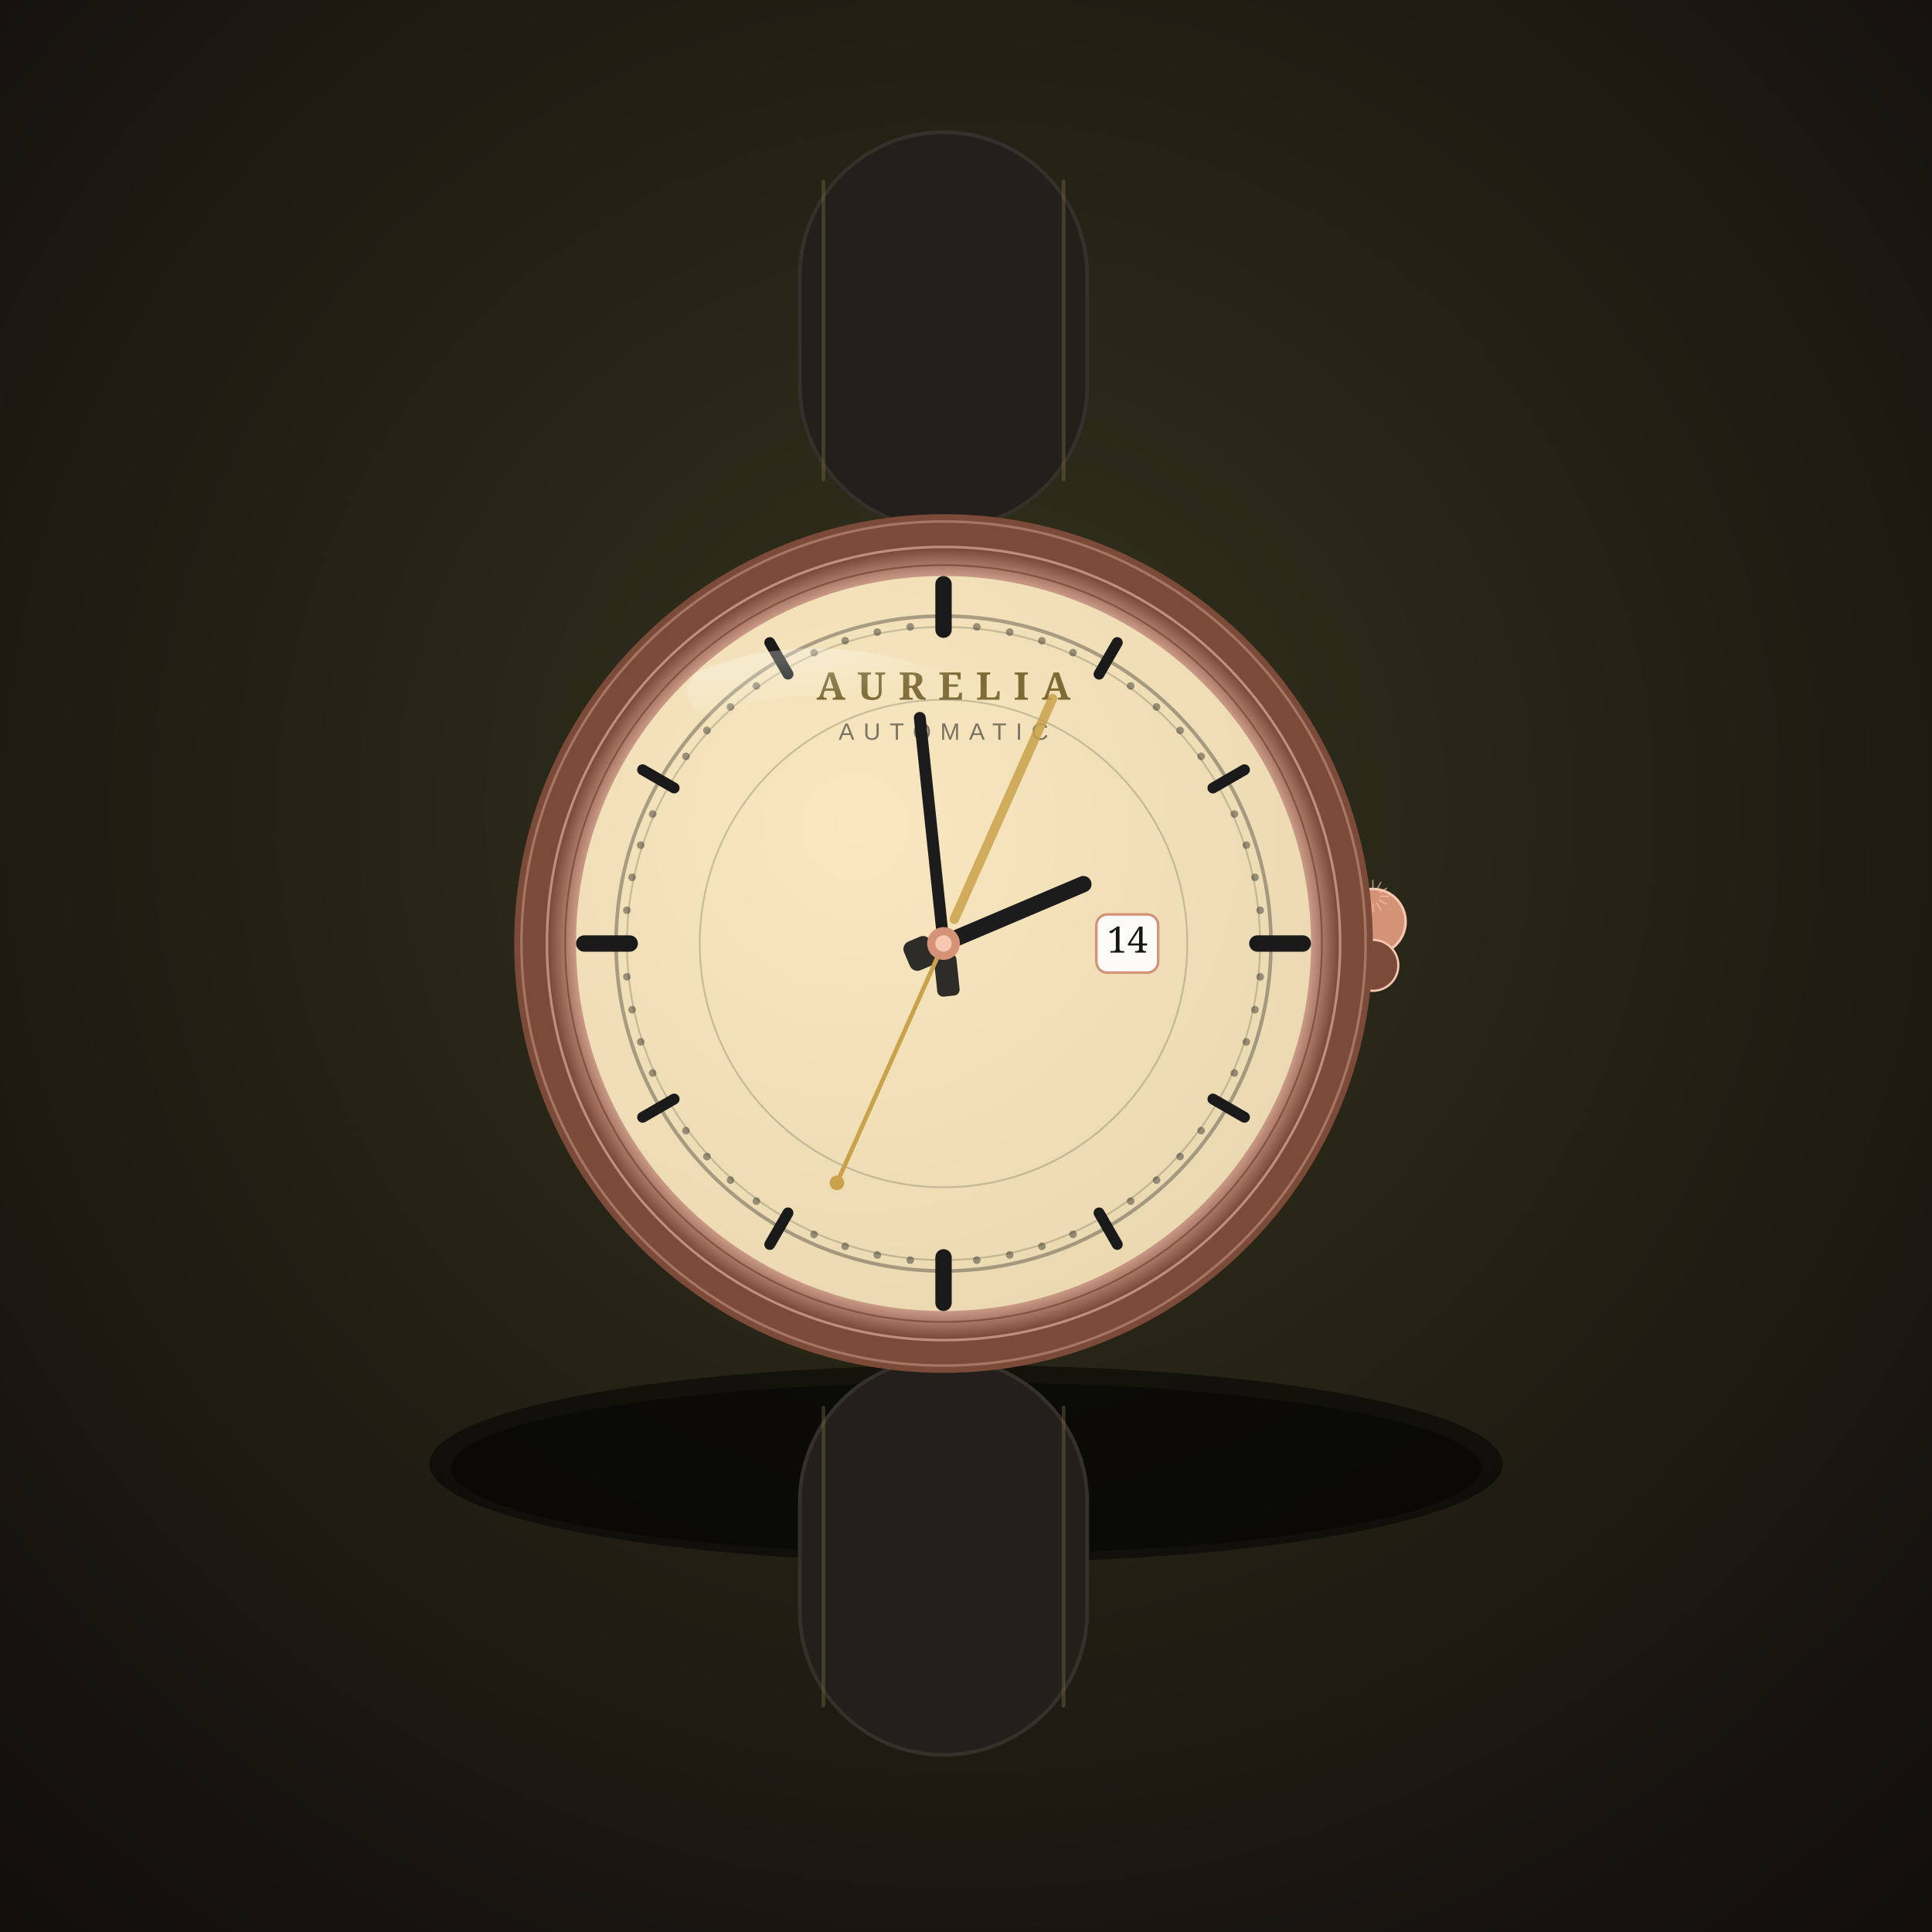
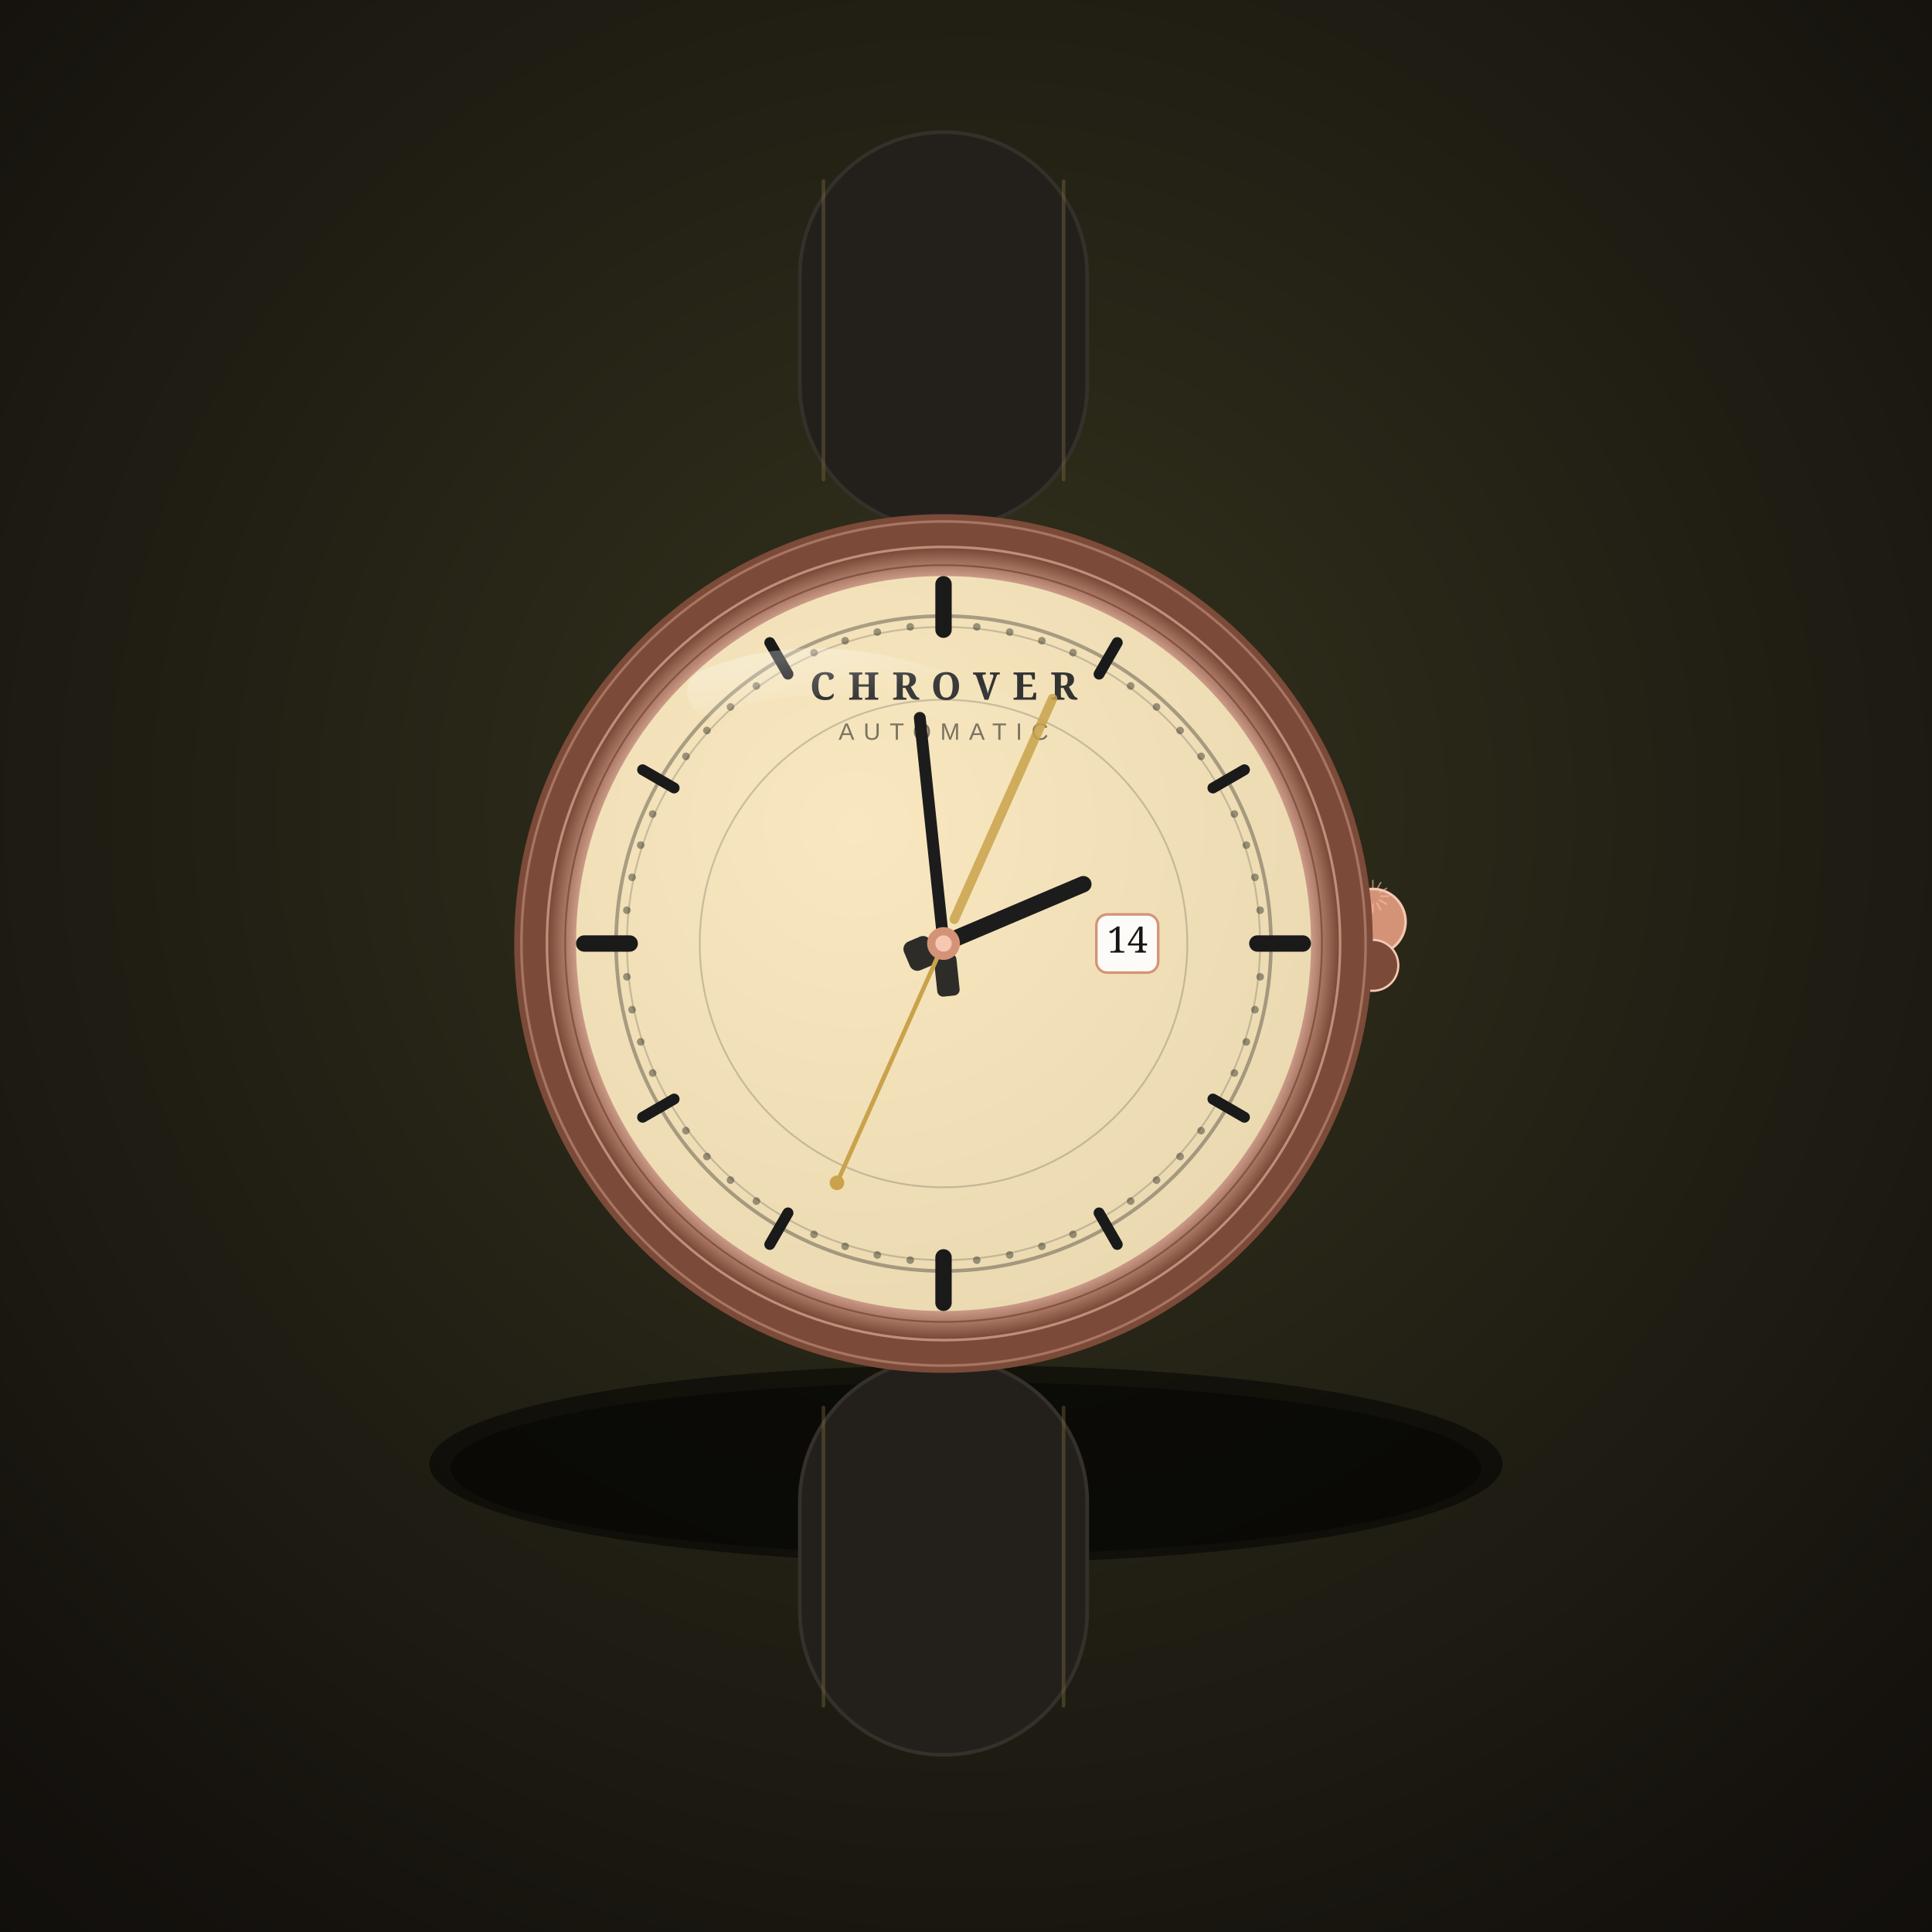
<svg xmlns="http://www.w3.org/2000/svg" width="900" height="900" viewBox="0 0 900 900" font-family="Arial, sans-serif">
  <defs>
    <radialGradient id="bg14" cx="0.5" cy="0.42" r="0.95">
      <stop offset="0%" stop-color="hsl(56 28% 16%)" />
      <stop offset="70%" stop-color="#15120e" />
      <stop offset="100%" stop-color="#0a0908" />
    </radialGradient>
    <linearGradient id="case14" x1="0" y1="0" x2="1" y2="1">
      <stop offset="0%" stop-color="#f7c7b2" />
      <stop offset="45%" stop-color="#7c4a38" stop-opacity="0.9" />
      <stop offset="100%" stop-color="#f7c7b2" />
    </linearGradient>
    <radialGradient id="dial14" cx="0.38" cy="0.34" r="0.9">
      <stop offset="0%" stop-color="#f9e8bf" />
      <stop offset="100%" stop-color="#e7d6ad" />
    </radialGradient>
    <radialGradient id="caseRim14" cx="0.5" cy="0.5" r="0.5">
      <stop offset="82%" stop-color="#f7c7b2" />
      <stop offset="92%" stop-color="#7c4a38" />
      <stop offset="100%" stop-color="#7c4a38" />
    </radialGradient>
    <linearGradient id="glass14" x1="0" y1="0" x2="1" y2="1">
      <stop offset="0%" stop-color="#fff" stop-opacity="0.32" />
      <stop offset="45%" stop-color="#fff" stop-opacity="0.04" />
      <stop offset="100%" stop-color="#fff" stop-opacity="0" />
    </linearGradient>
  </defs>
  <rect width="900" height="900" fill="url(#bg14)" />
  <ellipse cx="450" cy="682" rx="250" ry="46" fill="#000" opacity="0.5" />
  <ellipse cx="450" cy="684" rx="240" ry="40" fill="#000" opacity="0.4" />
  <g transform="scale(0.8474576) translate(68.64407 68.64407)">
    <rect x="371" y="4" width="158" height="218" rx="79" fill="#23201c" stroke="#35302a" stroke-width="2" />
    <rect x="383" y="30" width="2" height="166" rx="1" fill="#8a7744" opacity="0.35" />
    <rect x="515" y="30" width="2" height="166" rx="1" fill="#8a7744" opacity="0.35" />
    <rect x="371" y="678" width="158" height="218" rx="79" fill="#23201c" stroke="#35302a" stroke-width="2" />
    <rect x="383" y="704" width="2" height="166" rx="1" fill="#8a7744" opacity="0.35" />
    <rect x="515" y="704" width="2" height="166" rx="1" fill="#8a7744" opacity="0.35" />
    <rect x="652" y="438" width="22" height="24" rx="5" fill="#7c4a38" stroke="#f7c7b2" stroke-width="1" />
    <circle cx="686" cy="438" r="18" fill="#d49377" stroke="#f7c7b2" stroke-width="1.4" />
    <circle cx="686" cy="462" r="14" fill="#7c4a38" stroke="#f7c7b2" stroke-width="1.2" />
    <g fill="#d49377" stroke="#f7c7b2" stroke-opacity="0.6" stroke-width="0.8">
      <path d="M 690 424 L 695 424" />
      <path d="M 689.464 426 L 693.794 428.5" />
      <path d="M 688 427.464 L 690.5 431.794" />
      <path d="M 686 428 L 686 433" />
      <path d="M 684 427.464 L 681.5 431.794" />
      <path d="M 682.536 426 L 678.206 428.5" />
      <path d="M 682 424 L 677 424" />
      <path d="M 682.536 422 L 678.206 419.5" />
      <path d="M 684 420.536 L 681.5 416.206" />
      <path d="M 686 420 L 686 415" />
      <path d="M 688 420.536 L 690.5 416.206" />
      <path d="M 689.464 422 L 693.794 419.5" />
    </g>
    <circle cx="450" cy="450" r="236" fill="url(#caseRim14)" />
    <circle cx="450" cy="450" r="224" fill="none" stroke="#7c4a38" stroke-width="3" />
    <circle cx="450" cy="450" r="202" fill="url(#dial14)" />
    <g>
      <circle cx="450" cy="450" r="218" fill="none" stroke="#f7c7b2" stroke-opacity="0.55" stroke-width="1.4" />
      <circle cx="450" cy="450" r="208" fill="none" stroke="#7c4a38" stroke-opacity="0.8" stroke-width="1" />
    </g>
    <circle cx="450" cy="450" r="180" fill="none" stroke="rgba(30,30,30,0.35)" stroke-width="2" />
    <circle cx="450" cy="450" r="174" fill="none" stroke="rgba(30,30,30,0.2)" stroke-width="1" />
    <g transform="rotate(6 450 450)">
      <circle cx="450" cy="275" r="2.1" fill="rgba(20,20,20,0.4)" />
    </g>
    <g transform="rotate(12 450 450)">
      <circle cx="450" cy="275" r="2.1" fill="rgba(20,20,20,0.4)" />
    </g>
    <g transform="rotate(18 450 450)">
      <circle cx="450" cy="275" r="2.1" fill="rgba(20,20,20,0.4)" />
    </g>
    <g transform="rotate(24 450 450)">
      <circle cx="450" cy="275" r="2.1" fill="rgba(20,20,20,0.4)" />
    </g>
    <g transform="rotate(36 450 450)">
      <circle cx="450" cy="275" r="2.1" fill="rgba(20,20,20,0.4)" />
    </g>
    <g transform="rotate(42 450 450)">
      <circle cx="450" cy="275" r="2.1" fill="rgba(20,20,20,0.4)" />
    </g>
    <g transform="rotate(48 450 450)">
      <circle cx="450" cy="275" r="2.1" fill="rgba(20,20,20,0.4)" />
    </g>
    <g transform="rotate(54 450 450)">
      <circle cx="450" cy="275" r="2.1" fill="rgba(20,20,20,0.4)" />
    </g>
    <g transform="rotate(66 450 450)">
      <circle cx="450" cy="275" r="2.1" fill="rgba(20,20,20,0.4)" />
    </g>
    <g transform="rotate(72 450 450)">
      <circle cx="450" cy="275" r="2.1" fill="rgba(20,20,20,0.4)" />
    </g>
    <g transform="rotate(78 450 450)">
      <circle cx="450" cy="275" r="2.1" fill="rgba(20,20,20,0.4)" />
    </g>
    <g transform="rotate(84 450 450)">
      <circle cx="450" cy="275" r="2.1" fill="rgba(20,20,20,0.4)" />
    </g>
    <g transform="rotate(96 450 450)">
      <circle cx="450" cy="275" r="2.1" fill="rgba(20,20,20,0.4)" />
    </g>
    <g transform="rotate(102 450 450)">
      <circle cx="450" cy="275" r="2.1" fill="rgba(20,20,20,0.4)" />
    </g>
    <g transform="rotate(108 450 450)">
      <circle cx="450" cy="275" r="2.1" fill="rgba(20,20,20,0.4)" />
    </g>
    <g transform="rotate(114 450 450)">
      <circle cx="450" cy="275" r="2.1" fill="rgba(20,20,20,0.4)" />
    </g>
    <g transform="rotate(126 450 450)">
      <circle cx="450" cy="275" r="2.1" fill="rgba(20,20,20,0.4)" />
    </g>
    <g transform="rotate(132 450 450)">
      <circle cx="450" cy="275" r="2.1" fill="rgba(20,20,20,0.4)" />
    </g>
    <g transform="rotate(138 450 450)">
      <circle cx="450" cy="275" r="2.1" fill="rgba(20,20,20,0.4)" />
    </g>
    <g transform="rotate(144 450 450)">
      <circle cx="450" cy="275" r="2.1" fill="rgba(20,20,20,0.4)" />
    </g>
    <g transform="rotate(156 450 450)">
      <circle cx="450" cy="275" r="2.1" fill="rgba(20,20,20,0.4)" />
    </g>
    <g transform="rotate(162 450 450)">
      <circle cx="450" cy="275" r="2.1" fill="rgba(20,20,20,0.4)" />
    </g>
    <g transform="rotate(168 450 450)">
      <circle cx="450" cy="275" r="2.1" fill="rgba(20,20,20,0.4)" />
    </g>
    <g transform="rotate(174 450 450)">
      <circle cx="450" cy="275" r="2.1" fill="rgba(20,20,20,0.4)" />
    </g>
    <g transform="rotate(186 450 450)">
      <circle cx="450" cy="275" r="2.1" fill="rgba(20,20,20,0.4)" />
    </g>
    <g transform="rotate(192 450 450)">
      <circle cx="450" cy="275" r="2.1" fill="rgba(20,20,20,0.4)" />
    </g>
    <g transform="rotate(198 450 450)">
      <circle cx="450" cy="275" r="2.1" fill="rgba(20,20,20,0.4)" />
    </g>
    <g transform="rotate(204 450 450)">
      <circle cx="450" cy="275" r="2.1" fill="rgba(20,20,20,0.4)" />
    </g>
    <g transform="rotate(216 450 450)">
      <circle cx="450" cy="275" r="2.1" fill="rgba(20,20,20,0.4)" />
    </g>
    <g transform="rotate(222 450 450)">
      <circle cx="450" cy="275" r="2.1" fill="rgba(20,20,20,0.4)" />
    </g>
    <g transform="rotate(228 450 450)">
      <circle cx="450" cy="275" r="2.1" fill="rgba(20,20,20,0.4)" />
    </g>
    <g transform="rotate(234 450 450)">
      <circle cx="450" cy="275" r="2.1" fill="rgba(20,20,20,0.4)" />
    </g>
    <g transform="rotate(246 450 450)">
      <circle cx="450" cy="275" r="2.1" fill="rgba(20,20,20,0.4)" />
    </g>
    <g transform="rotate(252 450 450)">
      <circle cx="450" cy="275" r="2.1" fill="rgba(20,20,20,0.4)" />
    </g>
    <g transform="rotate(258 450 450)">
      <circle cx="450" cy="275" r="2.1" fill="rgba(20,20,20,0.4)" />
    </g>
    <g transform="rotate(264 450 450)">
      <circle cx="450" cy="275" r="2.1" fill="rgba(20,20,20,0.4)" />
    </g>
    <g transform="rotate(276 450 450)">
      <circle cx="450" cy="275" r="2.1" fill="rgba(20,20,20,0.4)" />
    </g>
    <g transform="rotate(282 450 450)">
      <circle cx="450" cy="275" r="2.1" fill="rgba(20,20,20,0.4)" />
    </g>
    <g transform="rotate(288 450 450)">
      <circle cx="450" cy="275" r="2.1" fill="rgba(20,20,20,0.4)" />
    </g>
    <g transform="rotate(294 450 450)">
      <circle cx="450" cy="275" r="2.1" fill="rgba(20,20,20,0.4)" />
    </g>
    <g transform="rotate(306 450 450)">
      <circle cx="450" cy="275" r="2.1" fill="rgba(20,20,20,0.4)" />
    </g>
    <g transform="rotate(312 450 450)">
      <circle cx="450" cy="275" r="2.1" fill="rgba(20,20,20,0.4)" />
    </g>
    <g transform="rotate(318 450 450)">
      <circle cx="450" cy="275" r="2.1" fill="rgba(20,20,20,0.4)" />
    </g>
    <g transform="rotate(324 450 450)">
      <circle cx="450" cy="275" r="2.1" fill="rgba(20,20,20,0.4)" />
    </g>
    <g transform="rotate(336 450 450)">
      <circle cx="450" cy="275" r="2.1" fill="rgba(20,20,20,0.4)" />
    </g>
    <g transform="rotate(342 450 450)">
      <circle cx="450" cy="275" r="2.1" fill="rgba(20,20,20,0.4)" />
    </g>
    <g transform="rotate(348 450 450)">
      <circle cx="450" cy="275" r="2.1" fill="rgba(20,20,20,0.4)" />
    </g>
    <g transform="rotate(354 450 450)">
      <circle cx="450" cy="275" r="2.1" fill="rgba(20,20,20,0.4)" />
    </g>
    <g transform="rotate(0 450 450)">
      <rect x="445.5" y="248" width="9" height="34" rx="4.5" fill="#1a1a1a" />
    </g>
    <g transform="rotate(30 450 450)">
      <rect x="447" y="256" width="6" height="26" rx="3" fill="#1a1a1a" />
    </g>
    <g transform="rotate(60 450 450)">
      <rect x="447" y="256" width="6" height="26" rx="3" fill="#1a1a1a" />
    </g>
    <g transform="rotate(90 450 450)">
      <rect x="445.5" y="248" width="9" height="34" rx="4.5" fill="#1a1a1a" />
    </g>
    <g transform="rotate(120 450 450)">
      <rect x="447" y="256" width="6" height="26" rx="3" fill="#1a1a1a" />
    </g>
    <g transform="rotate(150 450 450)">
      <rect x="447" y="256" width="6" height="26" rx="3" fill="#1a1a1a" />
    </g>
    <g transform="rotate(180 450 450)">
      <rect x="445.5" y="248" width="9" height="34" rx="4.5" fill="#1a1a1a" />
    </g>
    <g transform="rotate(210 450 450)">
      <rect x="447" y="256" width="6" height="26" rx="3" fill="#1a1a1a" />
    </g>
    <g transform="rotate(240 450 450)">
      <rect x="447" y="256" width="6" height="26" rx="3" fill="#1a1a1a" />
    </g>
    <g transform="rotate(270 450 450)">
      <rect x="445.5" y="248" width="9" height="34" rx="4.5" fill="#1a1a1a" />
    </g>
    <g transform="rotate(300 450 450)">
      <rect x="447" y="256" width="6" height="26" rx="3" fill="#1a1a1a" />
    </g>
    <g transform="rotate(330 450 450)">
      <rect x="447" y="256" width="6" height="26" rx="3" fill="#1a1a1a" />
    </g>
-     <text x="450" y="316" text-anchor="middle" font-family="Georgia, serif" font-size="21" letter-spacing="7" fill="#7d6a34" font-weight="600">AURELIA</text>
+     <text x="450" y="316" text-anchor="middle" font-family="Georgia, serif" font-size="21" letter-spacing="7" fill="#333333" font-weight="600">CHROVER</text>
    <text x="450" y="338" text-anchor="middle" font-family="Arial, sans-serif" font-size="13" letter-spacing="5" fill="rgba(40,40,40,0.6)">AUTOMATIC</text>
    <circle cx="450" cy="450" r="134" fill="none" stroke="rgba(30,30,30,0.2)" stroke-width="1" />
    <g>
      <rect x="534" y="434" width="34" height="32" rx="6" fill="#fdfbf7" stroke="#d49377" stroke-width="1.4" />
      <text x="551" y="455" text-anchor="middle" font-family="Georgia, serif" font-size="20" fill="#151515">14</text>
    </g>
    <g transform="rotate(67 450 450)">
      <rect x="445.5" y="362" width="9" height="88" rx="4.5" fill="#1c1c1c" />
      <rect x="441.45" y="456" width="17.1" height="15.84" rx="4.5" fill="#1c1c1c" opacity="0.92" />
    </g>
    <g transform="rotate(-6 450 450)">
      <rect x="446.75" y="322" width="6.5" height="128" rx="3.25" fill="#1c1c1c" />
      <rect x="443.825" y="456" width="12.35" height="23.04" rx="3.25" fill="#1c1c1c" opacity="0.92" />
    </g>
    <g transform="rotate(204 450 450)">
      <rect x="448.8" y="308" width="2.4" height="142" rx="1.2" fill="#c9a24b" />
      <circle cx="450" cy="306" r="4" fill="#c9a24b" />
      <rect x="447.4" y="462" width="5.2" height="138" rx="2.6" fill="#c9a24b" opacity="0.85" />
    </g>
    <circle cx="450" cy="450" r="9" fill="#d49377" />
    <circle cx="450" cy="450" r="4.5" fill="#f7c7b2" />
    <rect x="449" y="448.5" width="2" height="26" rx="1" fill="#f7c7b2" opacity="0" />
    <path d="M 322 312 Q 392 282 492 332" fill="none" stroke="url(#glass14)" stroke-width="26" stroke-linecap="round" opacity="0.9" />
    <circle cx="450" cy="450" r="232" fill="none" stroke="#f7c7b2" stroke-opacity="0.35" stroke-width="1.4" />
  </g>
</svg>
